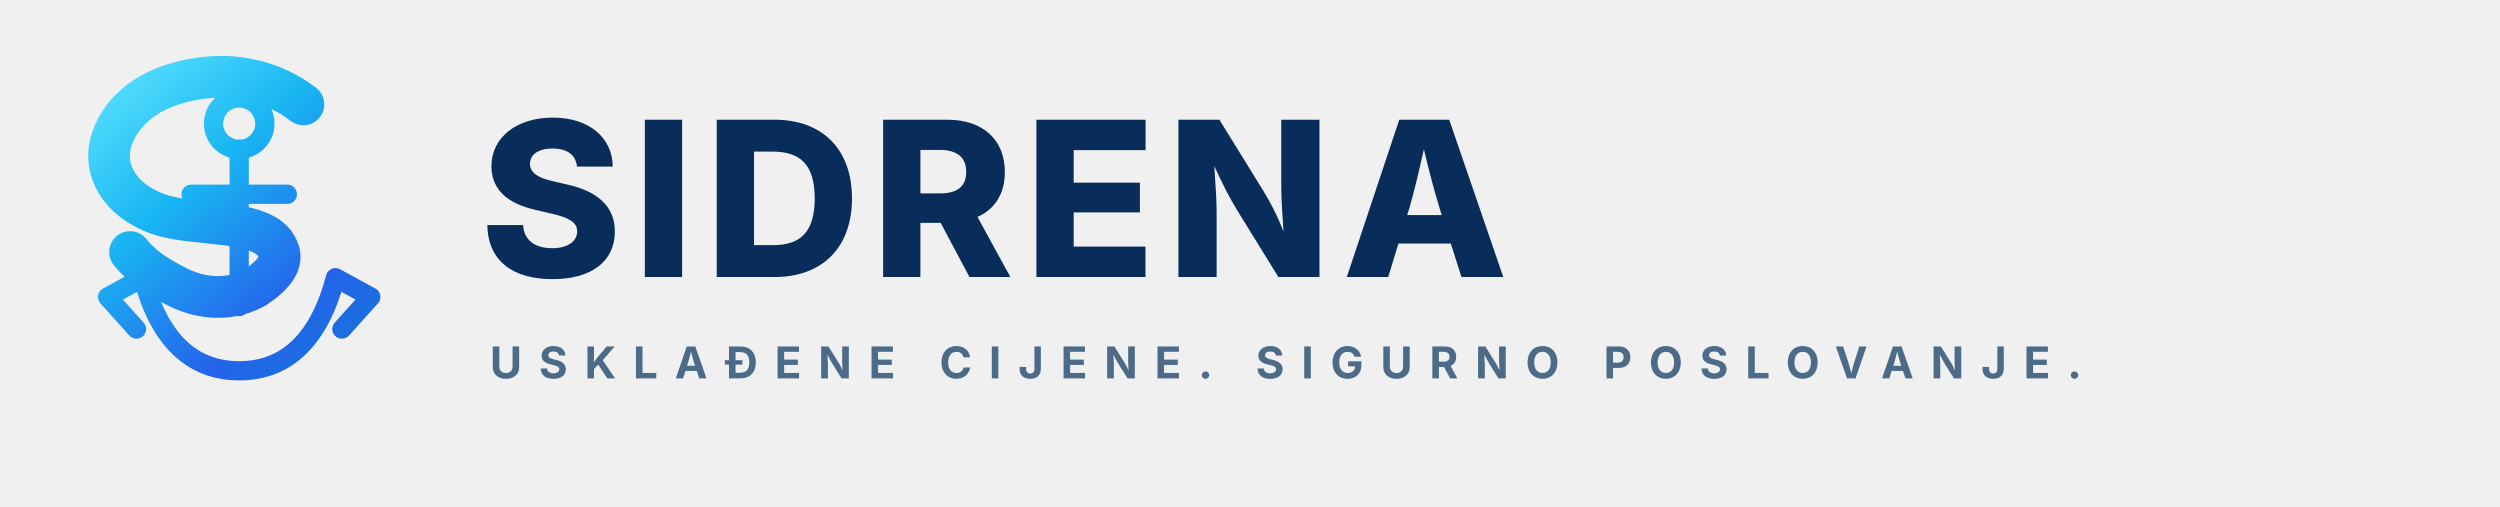
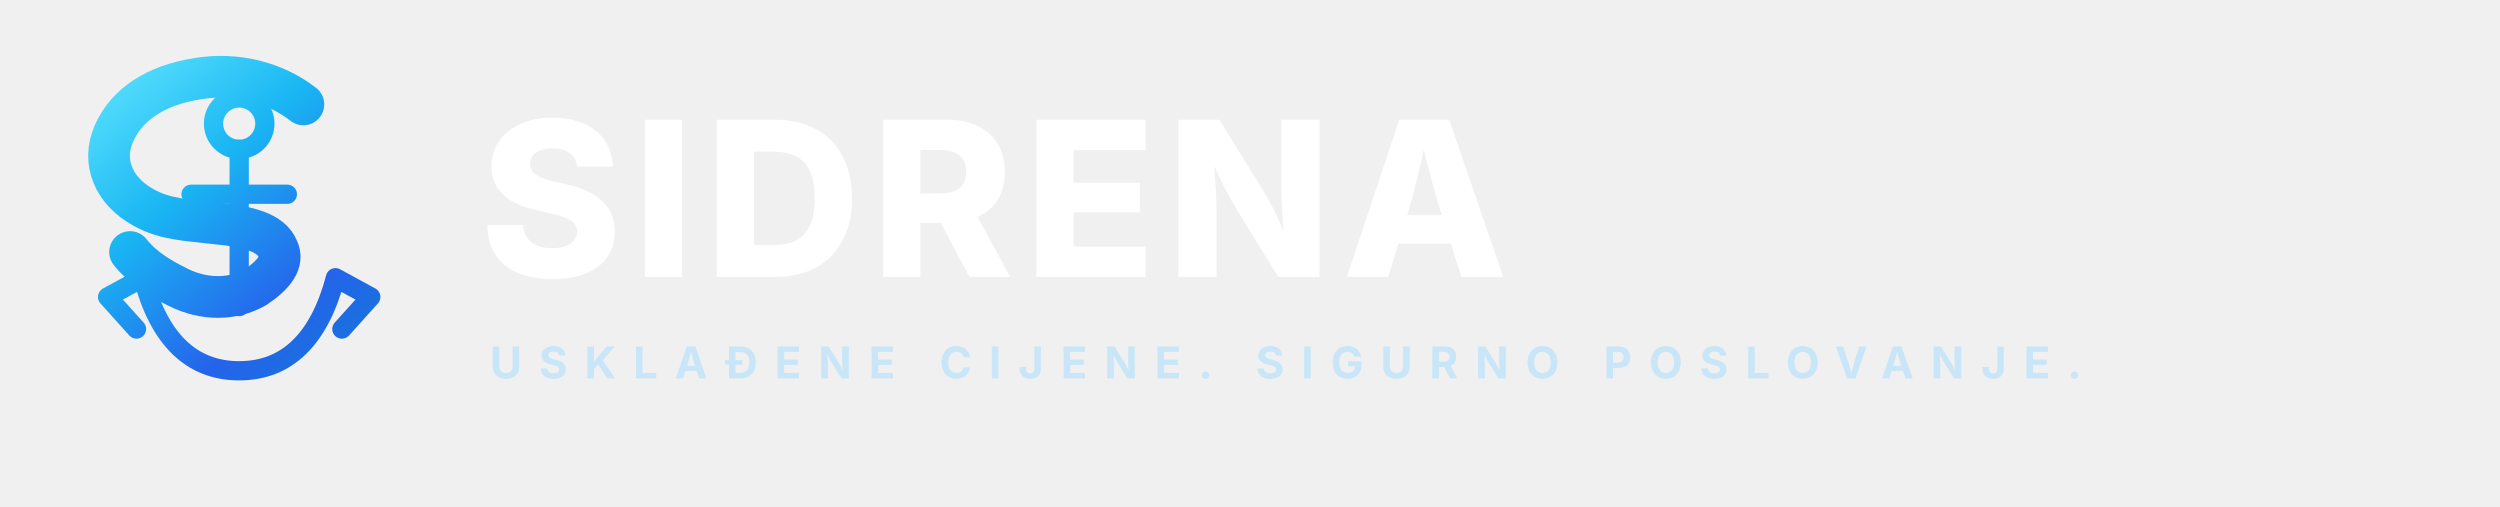
<svg xmlns="http://www.w3.org/2000/svg" viewBox="0 0 740 150" role="img" aria-labelledby="t">
  <defs>
    <linearGradient id="sidMark" x1="16" y1="8" x2="110" y2="118" gradientUnits="userSpaceOnUse">
      <stop stop-color="#64E8FF" />
      <stop offset=".35" stop-color="#19B6F3" />
      <stop offset=".68" stop-color="#2563EB" />
      <stop offset="1" stop-color="#0E7FD1" />
    </linearGradient>
  </defs>
  <g transform="translate(10 10) scale(.95)">
    <g fill="none" stroke="url(#sidMark)" stroke-linecap="round" stroke-linejoin="round">
      <path d="M84 22c-9-7-21-10-33-8-13 2-22 8-26 17-4 9 0 18 9 23 7 4 14 4 22 5 11 1 18 3 20 8 2 4-1 8-7 12-7 4-16 4-24 0-6-3-11-6-15-11" stroke-width="13" />
      <circle cx="64" cy="28" r="8" stroke-width="6" />
      <path d="M64 36v49M49 50h30M34 76c5 19 15 29 30 29s25-10 30-29M34 76l-11 6 9 10m62-16 11 6-9 10" stroke-width="6" />
    </g>
  </g>
-   <text x="142" y="82" fill="#082D5B" font-family="Inter,Segoe UI,Arial,sans-serif" font-size="64" font-weight="800" letter-spacing="3">SIDRENA</text>
-   <text x="145" y="112" fill="#4B6B88" font-family="Inter,Segoe UI,Arial,sans-serif" font-size="13" font-weight="700" letter-spacing="5">USKLAĐENE CIJENE. SIGURNO POSLOVANJE.</text>
+   <text x="142" y="82" fill="#FFFFFF" font-family="Inter,Segoe UI,Arial,sans-serif" font-size="64" font-weight="800" letter-spacing="3">SIDRENA</text>
+   <text x="145" y="112" fill="#C8E6F7" font-family="Inter,Segoe UI,Arial,sans-serif" font-size="13" font-weight="700" letter-spacing="5">USKLAĐENE CIJENE. SIGURNO POSLOVANJE.</text>
</svg>
